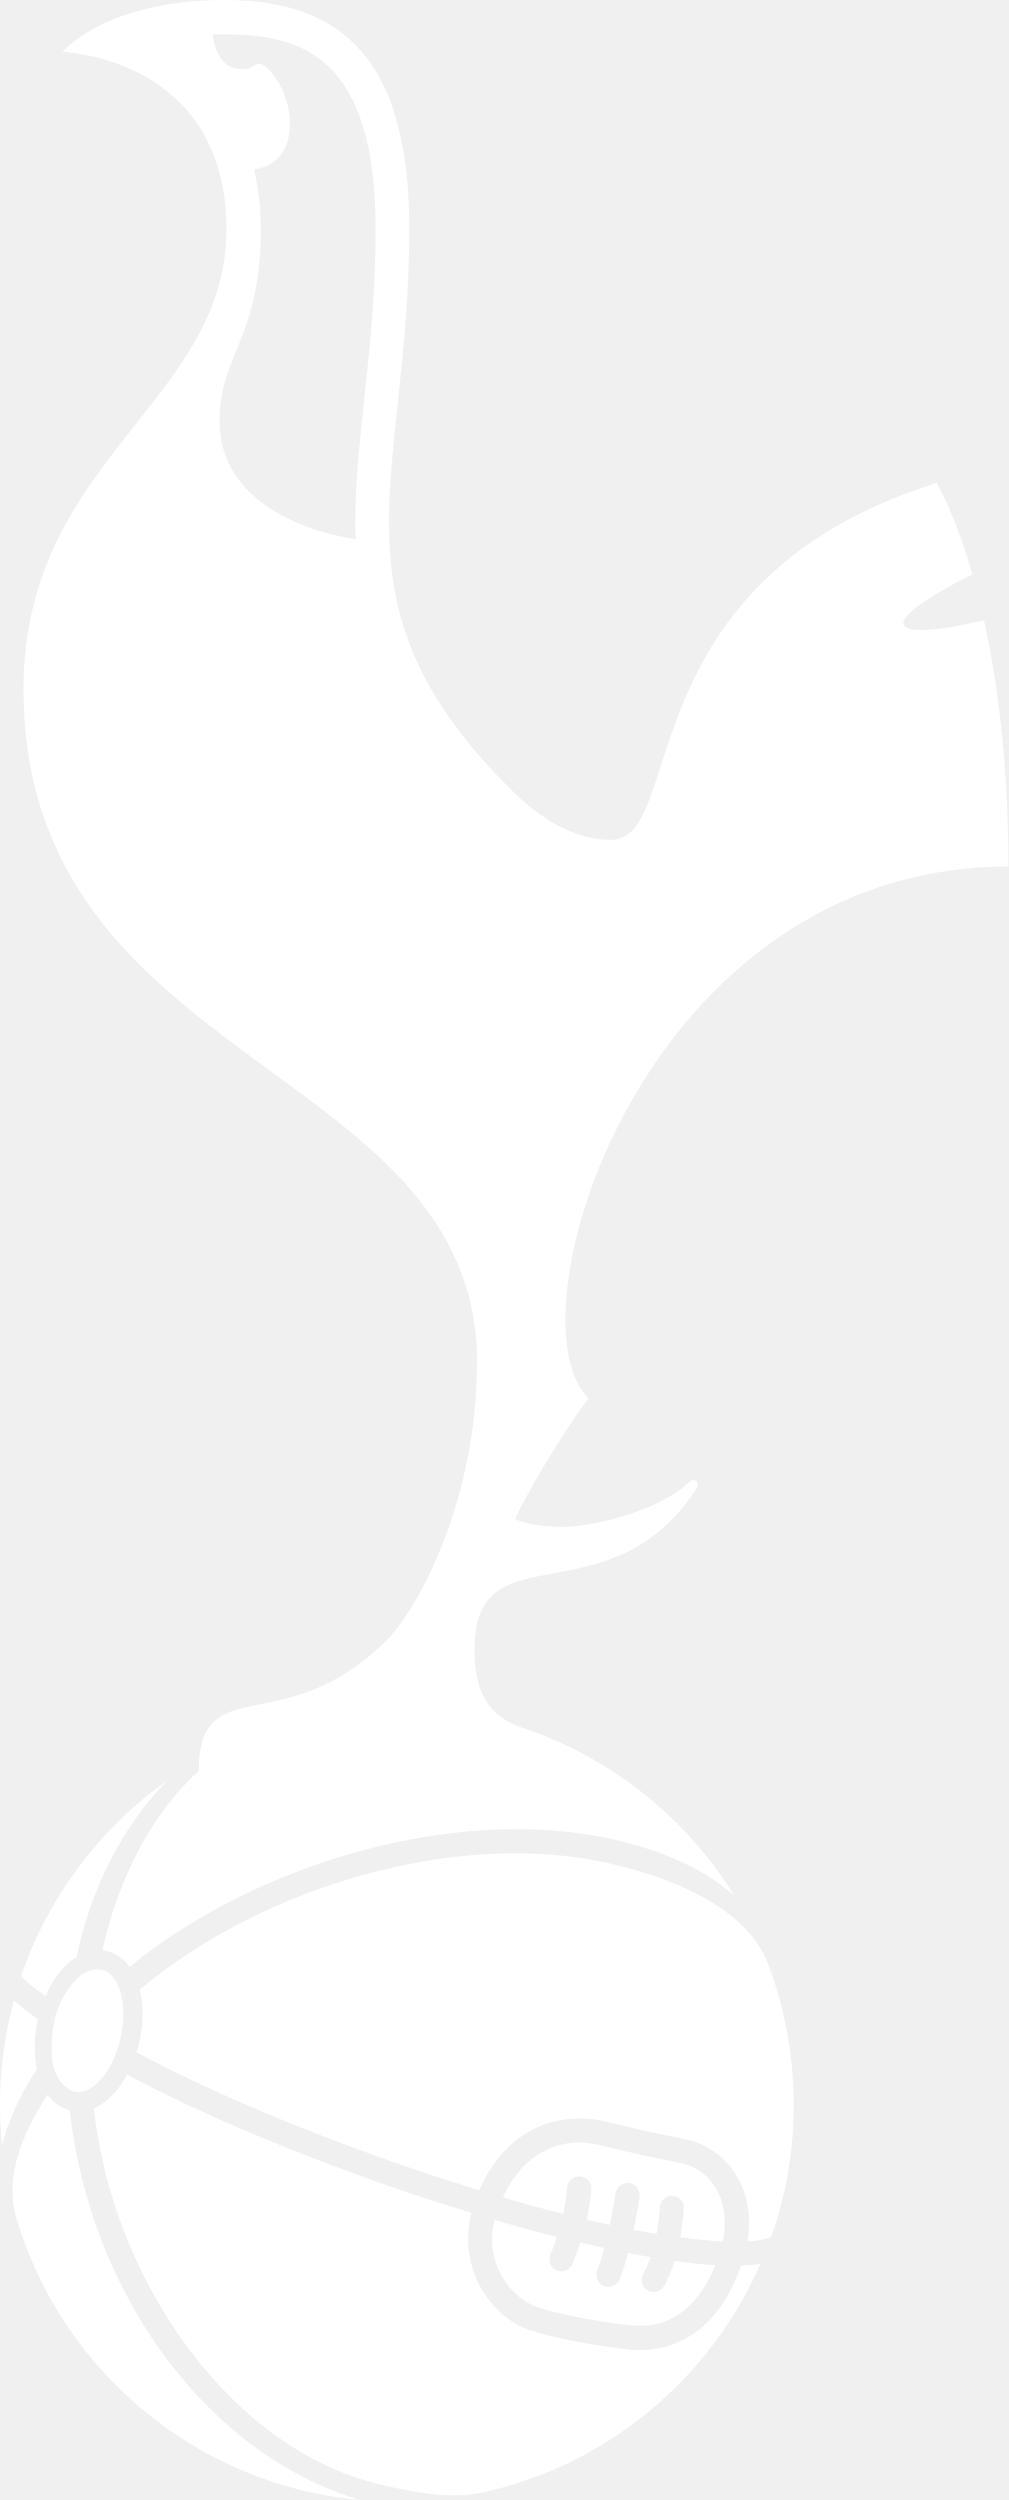
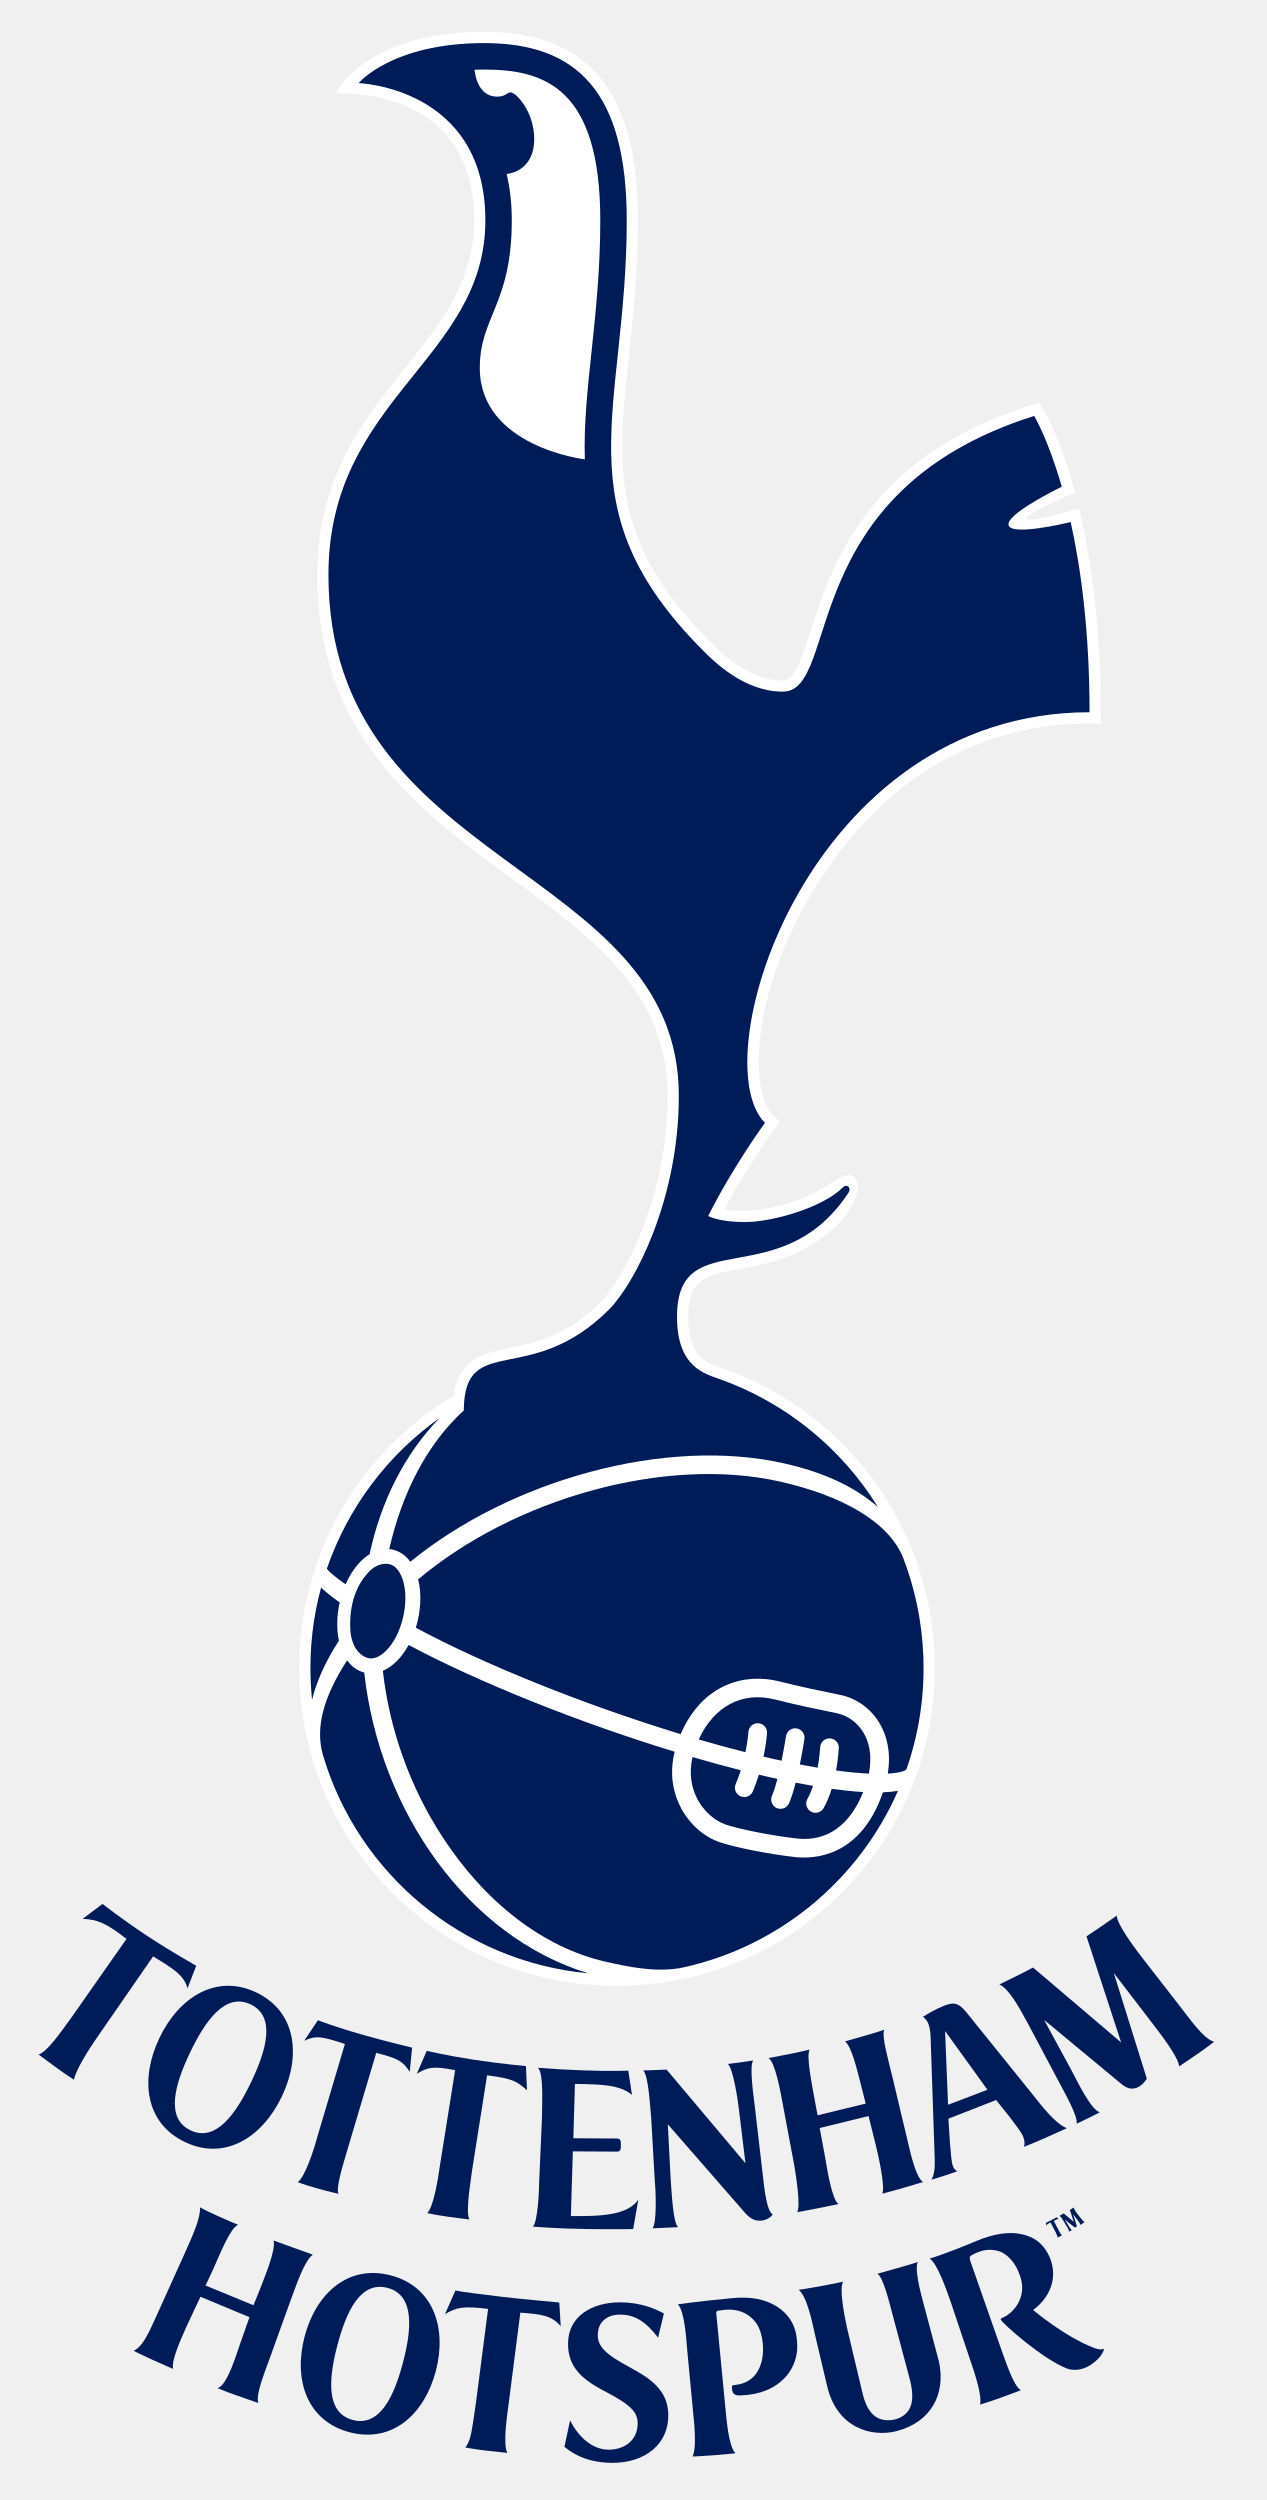
- <svg xmlns="http://www.w3.org/2000/svg" width="121" height="300" fill="none">
-   <g clip-path="url(#a)">
-     <path fill="#fff" d="M57.232 163.61c0 16.135-6.874 29.235-10.841 33.215-12.286 12.295-22.459 3.335-22.549 15.695-5.596 5.055-9.598 12.765-11.561 21.525.12 0 .23.03.37.055 1.159.21 2.143.875 2.897 1.915 15.619-12.73 39.686-19.435 58.057-15.29 5.86 1.335 10.807 3.48 14.544 6.79-5.65-9.135-14.284-16.19-24.491-19.84-2.439-.865-6.72-1.86-6.72-9.71 0-14.68 16.053-3.28 26.61-19.26.525-.785-.23-1.475-.84-.875-3.192 3.195-11.036 5.39-15.213 5.39s-5.706-.96-5.706-.96c3.912-7.83 8.808-14.47 8.808-14.47-9.827-9.835 6.7-63.81 50.408-63.81 0-12.535-1.334-22.3-2.928-29.555-1.039.265-9.278 2.21-9.653.46-.314-1.54 6.056-4.88 8.264-5.95-2.143-7.48-4.297-10.99-4.297-10.99-37.477 11.8-29.947 42.84-39.07 42.84-5.946 0-10.613-4.635-12.261-6.29-22.374-22.39-11.947-37.22-11.947-66.95C49.144 7.505 41.34 0 27 0S7.49 6.225 7.49 6.225s19.685.635 19.685 21.315S2.823 55.155 2.823 82.655c0 45.74 54.44 44.875 54.44 80.96M31.296 27.54c0-2.67-.295-5.04-.81-7.22 0 0 4.297-.23 4.297-5.46 0-4.3-2.873-7.22-3.627-7.22-.61 0-.785.665-2.119.665-3.277 0-3.507-4.18-3.507-4.18h1.509c9.368 0 18.032 2.845 18.032 23.44 0 7.625-.72 14.385-1.364 20.365-.635 5.915-1.215 11.395-1.04 16.765 0 0-16.318-1.915-16.318-14.205 0-7.975 4.952-9.92 4.952-22.945v-.01zM8.364 253.245c-1.04-.265-1.969-.93-2.668-1.88-3.543 5.48-5.036 10.38-3.737 14.765 5.455 18.45 21.703 32.055 41.194 33.875-18.611-5.655-32.371-25.06-34.78-46.755h-.01zM4.562 242.34c-1.16-.84-2.174-1.63-2.898-2.295a48 48 0 0 0-1.629 14.45c.035 1.015.12 2 .21 2.985.72-2.965 2.143-6.035 4.177-9.2-.37-1.86-.315-3.95.12-5.95m.929-2.815a12.6 12.6 0 0 1 1.824-3.02 7.6 7.6 0 0 1 1.878-1.65c1.769-8.27 5.476-15.605 10.877-21.175-8.054 5.74-14.264 13.925-17.507 23.44.435.58 1.594 1.475 2.898 2.405m69.878 42.415c-4.032-.435-9.423-1.51-11.771-2.32-2.633-.895-4.952-3.105-6.26-5.885a12.3 12.3 0 0 1-1.105-4.53c-.055-1.105.055-2.32.37-3.655-14.79-4.495-30.437-10.76-41.3-16.59-.37.7-.809 1.365-1.298 1.945-.81.985-1.74 1.685-2.698 2.09 1.014 9.08 4.177 17.96 9.193 25.705 6.635 10.27 15.703 17.315 25.476 19.525 3.477.785 7.999 1.77 12.056.875 15.039-3.335 27.3-13.75 33.28-27.44-.7.12-1.509.195-2.348.23-3.423 10.04-10.632 10.38-13.62 10.06m16.832-46.36c-2.173-5.74-9.507-9.835-19.16-12.01-17.857-4.035-41.3 2.635-56.198 15.205.58 2.295.404 5.02-.37 7.515 10.752 5.775 26.37 12.04 41.124 16.54 3.478-7.975 10.123-9.485 15.299-8.215 3.707.93 6.085 1.42 7.859 1.77l1.914.405c2.458.58 4.631 2.21 5.91 4.495.93 1.63 1.769 4.18 1.19 7.69 1.823-.12 2.697-.405 2.897-.665 1.944-5.515 2.873-11.485 2.613-17.695a47.4 47.4 0 0 0-3.072-15.03h-.01zm-32.23 36.925c1.124 2.44 3.102 3.86 4.581 4.355 1.914.67 6.95 1.72 11.127 2.175 4.611.525 8.174-2.055 10.232-7.22-1.539-.085-3.192-.265-4.896-.49-.315 1.05-.72 2.09-1.244 2.985a1.45 1.45 0 0 1-1.969.545 1.45 1.45 0 0 1-.544-1.97c.35-.61.634-1.3.874-2.035-.894-.14-1.794-.315-2.698-.49-.315 1.215-.664 2.35-1.014 3.195a1.476 1.476 0 0 1-1.914.755 1.48 1.48 0 0 1-.754-1.915c.294-.7.58-1.63.84-2.635-.46-.085-.93-.21-1.39-.315-.49-.12-.984-.23-1.474-.35a24 24 0 0 1-.964 2.58 1.48 1.48 0 0 1-1.879.785 1.48 1.48 0 0 1-.784-1.88c.315-.72.58-1.455.784-2.145-2.438-.615-4.951-1.3-7.474-2.055-.615 2.67-.09 4.76.544 6.125m26.86-3.545c.58-2.93-.054-4.985-.754-6.235-.894-1.595-2.373-2.7-4.057-3.105l-1.824-.37c-1.683-.35-4.206-.84-7.969-1.795-5.036-1.28-9.388 1.05-11.79 6.235 2.457.72 4.896 1.39 7.244 1.97.37-1.825.46-3.13.46-3.13.054-.81.719-1.42 1.538-1.365.81.055 1.42.72 1.364 1.53 0 .12-.085 1.565-.544 3.655.46.12.929.23 1.389.315.46.12.959.195 1.389.315.404-2.035.664-3.775.7-3.795a1.46 1.46 0 0 1 1.648-1.215c.784.12 1.334.875 1.214 1.65 0 .14-.295 1.88-.72 3.95.965.195 1.88.35 2.753.49.32-1.74.405-3.16.405-3.195.035-.81.72-1.42 1.509-1.365.81.035 1.419.72 1.364 1.51 0 .12-.09 1.595-.44 3.48a71 71 0 0 0 5.072.49m-74.48-32.59c-.635-.12-1.914-.12-3.193 1.28-2.033 2.175-2.963 5.16-2.808 8.795.035.93.175 1.455.44 2.21.46 1.335 1.594 2.2 2.438 2.35.985.175 2.089-.405 3.128-1.63 2.263-2.67 3.248-7.6 2.118-10.73-.46-1.3-1.214-2.12-2.088-2.295" />
-   </g>
-   <defs>
-     <clipPath id="a">
-       <path fill="#fff" d="M0 0h121v300H0z" />
-     </clipPath>
-   </defs>
+ <svg xmlns="http://www.w3.org/2000/svg" version="1.2" baseProfile="tiny" id="Layer_1" x="0px" y="0px" width="320.546px" height="632.83px" viewBox="0 0 320.546 632.83" xml:space="preserve">
+   <path id="path8066" fill="#001C58" d="M92.196,423.371c-1.71-0.429-3.187-1.489-4.327-3.08c-5.782,8.919-8.22,16.894-6.094,24.051  c8.895,30.032,35.392,52.212,67.126,55.166C118.572,490.296,96.126,458.693,92.196,423.371 M85.986,405.622  c-1.911-1.361-3.547-2.637-4.711-3.748c-2.028,7.471-2.964,15.375-2.632,23.52c0.065,1.646,0.183,3.275,0.346,4.89  c1.174-4.813,3.485-9.841,6.798-14.969C85.146,412.314,85.247,408.901,85.986,405.622z M87.481,401.038  c0.801-1.82,1.805-3.5,3-4.916c0.961-1.133,1.985-2.033,3.072-2.701c2.886-13.451,8.914-25.432,17.725-34.488  c-13.156,9.354-23.239,22.689-28.54,38.165C83.442,398.061,85.313,399.517,87.481,401.038z M201.291,470.088  c-6.568-0.729-15.354-2.465-19.189-3.793c-4.282-1.48-8.092-5.058-10.185-9.577c-0.867-1.868-1.651-4.353-1.776-7.365  c-0.071-1.801,0.101-3.786,0.628-5.936c-24.078-7.344-49.582-17.542-67.337-27.023c-0.625,1.144-1.339,2.207-2.141,3.155  c-1.335,1.58-2.835,2.726-4.379,3.38c1.667,14.773,6.797,29.249,14.966,41.862c10.836,16.73,25.594,28.196,41.536,31.806  c5.652,1.273,13.04,2.863,19.649,1.399c24.505-5.427,44.48-22.377,54.244-44.674c-1.145,0.204-2.43,0.32-3.811,0.368  C217.906,470.049,206.147,470.625,201.291,470.088z M233.716,419.082c-0.349-8.615-2.086-16.842-4.993-24.476  c-3.574-9.361-15.52-16-31.255-19.564c-29.09-6.576-67.301,4.287-91.616,24.744c0.934,3.73,0.657,8.181-0.597,12.24  c17.52,9.42,43,19.616,67.039,26.934c5.658-12.992,16.49-15.47,24.938-13.358c6.052,1.51,9.942,2.302,12.782,2.873l3.125,0.66  c4.016,0.939,7.539,3.607,9.651,7.325c1.497,2.626,2.872,6.779,1.935,12.5c2.953-0.173,4.383-0.668,4.714-1.059  C232.594,438.907,234.13,429.178,233.716,419.082z M219.931,448.959c0.967-4.793-0.08-8.129-1.244-10.168  c-1.46-2.575-3.879-4.42-6.616-5.061l-2.993-0.63c-2.724-0.55-6.832-1.386-12.988-2.922c-8.246-2.06-15.32,1.717-19.228,10.137  c4.017,1.168,7.973,2.247,11.828,3.224c0.621-2.999,0.754-5.079,0.754-5.116c0.08-1.299,1.196-2.292,2.497-2.216  c1.3,0.076,2.293,1.188,2.215,2.493c-0.008,0.169-0.16,2.555-0.876,5.959c0.763,0.179,1.528,0.359,2.278,0.527  c0.773,0.177,1.535,0.346,2.281,0.503c0.672-3.317,1.105-6.138,1.117-6.194c0.195-1.288,1.399-2.172,2.684-1.977  c1.293,0.192,2.177,1.396,1.985,2.686c-0.034,0.227-0.472,3.051-1.164,6.436c1.582,0.309,3.082,0.578,4.505,0.821  c0.523-2.862,0.651-5.138,0.651-5.181c0.062-1.3,1.173-2.304,2.474-2.239c1.304,0.062,2.309,1.168,2.242,2.466  c-0.01,0.194-0.137,2.584-0.697,5.66C214.906,448.611,217.652,448.854,219.931,448.959z M176.199,454.729  c1.844,3.98,5.055,6.282,7.447,7.105c3.107,1.078,11.33,2.805,18.16,3.554c7.492,0.829,13.349-3.339,16.688-11.762  c-2.507-0.144-5.191-0.438-7.969-0.824c-0.521,1.695-1.184,3.386-2.039,4.887c-0.644,1.133-2.082,1.523-3.215,0.883  c-1.133-0.644-1.528-2.086-0.883-3.223c0.566-0.995,1.035-2.125,1.423-3.289c-1.465-0.25-2.939-0.527-4.398-0.809  c-0.501,1.957-1.074,3.816-1.676,5.207c-0.521,1.194-1.915,1.737-3.11,1.219c-1.196-0.52-1.738-1.911-1.219-3.105  c0.487-1.118,0.953-2.634,1.383-4.277c-0.766-0.168-1.523-0.336-2.273-0.505c-0.793-0.178-1.605-0.37-2.415-0.565  c-0.425,1.368-0.925,2.79-1.534,4.23c-0.504,1.2-1.896,1.762-3.095,1.256c-1.198-0.505-1.765-1.892-1.257-3.09  c0.508-1.188,0.93-2.372,1.289-3.512c-3.977-1.009-8.063-2.13-12.206-3.339C174.3,449.116,175.167,452.514,176.199,454.729z   M98.451,395.921c-1.046-0.191-3.122-0.176-5.196,2.079c-3.285,3.561-4.827,8.386-4.59,14.33l0,0  c0.066,1.516,0.278,2.365,0.707,3.587c0.766,2.16,2.606,3.588,3.95,3.832c1.598,0.293,3.402-0.642,5.086-2.635  c3.679-4.365,5.266-12.369,3.461-17.477C101.119,397.509,99.908,396.188,98.451,395.921z" />
+   <path id="path8068" fill="#FFFFFF" d="M122.556,8.08c-30.403,0-37.609,15.588-37.609,15.588s35.079-2.535,35.079,32.11  c0,15.592-8.485,26.16-17.466,37.344c-10.434,12.989-22.254,27.712-22.254,52.41c0,40.884,26.266,60.064,49.438,76.984  C149.933,237.262,169,251.185,169,277.403c0,26.363-11.563,46.801-16.841,52.076c-8.852,8.852-16.828,10.462-23.231,11.757  c-6.578,1.327-12.793,2.604-14.098,12.052c-24.341,14.619-39.088,40.657-39.088,68.906c0,1.102,0.023,2.208,0.067,3.315  c0.875,21.47,10.058,41.313,25.856,55.873c15.797,14.563,36.321,22.098,57.787,21.222c21.468-0.874,41.309-10.059,55.872-25.852  c14.563-15.798,22.1-36.323,21.22-57.786c-1.329-32.773-22.126-61.178-52.979-72.361l0.119,0.044c-0.02-0.009-0.422-0.17-0.422-0.17  c-0.004-0.004-0.727-0.255-0.727-0.255c-3.902-1.347-8.329-2.877-8.329-12.913c0-9.725,4.415-10.531,13.2-12.145  c5.223-0.959,11.613-2.131,17.88-5.959c11.153-6.808,13.247-15.021,11.216-17.048c-2.764-2.768-5.811,3.045-17.037,6.427  c-4.047,1.222-8.12,1.932-10.871,1.932c-2.289,0-3.997-0.192-5.25-0.42c5.896-11.046,12.501-20.089,12.574-20.184l1.439-1.958  l-1.721-1.72c-2.281-2.28-3.594-7.024-3.594-13.385c0-7.849,1.996-18.155,6.629-29.345c5.48-13.223,27.232-56.377,77.123-56.377  h2.833v-2.832c0-17.836-1.63-34.241-4.841-48.757l-0.625-2.82c0,0-4.844,1.375-8.879,2.275c-0.48,0.106-4.254,1.033-4.426,0.237  c-0.151-0.704,2.763-2.167,3.77-2.673c3.789-1.884,8.512-3.868,8.512-3.868l-0.652-2.27c-3.559-12.42-7.14-18.355-7.293-18.604  l-1.156-1.892l-2.107,0.667c-41.547,13.088-50.431,40.658-55.739,57.127c-2.583,8.003-4.181,12.531-7.07,12.531  c-8.575,0-15.669-7.092-18.001-9.423c-25.902-25.905-23.919-44.581-20.911-72.854c1.065-9.977,2.269-21.283,2.269-34.195  C161.475,23.236,149.109,8.08,122.556,8.08" />
+   <path id="path8070" fill="#001C58" d="M171.832,277.402c0,26.256-11.199,47.608-17.669,54.077  c-20.051,20.053-36.589,5.45-36.769,25.568c-9.099,8.24-15.645,20.768-18.857,35.077c0.2,0.02,0.398,0.048,0.594,0.085  c1.883,0.343,3.5,1.419,4.734,3.117c25.467-20.755,64.677-31.668,94.647-24.891c9.528,2.154,17.61,5.672,23.731,11.054  c-9.203-14.886-23.273-26.374-39.904-32.336c-3.947-1.415-10.965-3.036-10.965-15.845c0-23.904,26.154-5.318,43.385-31.355  c0.844-1.286-0.37-2.408-1.383-1.397c-5.211,5.208-18.012,8.792-24.782,8.792c-6.778,0-9.327-1.544-9.327-1.544  c6.398-12.732,14.367-23.569,14.367-23.569c-15.996-15.996,10.926-103.942,82.162-103.942c0-20.4-2.155-36.313-4.774-48.146  c-1.694,0.413-15.112,3.577-15.727,0.755c-0.543-2.5,9.884-7.92,13.474-9.703c-3.501-12.194-6.988-17.909-6.988-17.909  c-61.057,19.237-48.786,69.788-63.66,69.788c-9.682,0-17.286-7.536-20.002-10.252c-36.469-36.463-19.472-60.596-19.472-109.052  c0-32.642-12.677-44.867-36.088-44.867c-23.41,0-31.774,10.137-31.774,10.137s32.076,1.039,32.076,34.73  c0,35.272-39.721,45.008-39.721,89.753C83.138,220.016,171.832,218.617,171.832,277.402 M129.549,55.778  c0-4.324-0.465-8.229-1.309-11.753c0,0,6.981-0.365,6.981-8.861c0-7.004-4.672-11.779-5.925-11.779c-1.011,0-1.262,1.073-3.45,1.073  c-5.332,0-5.722-6.813-5.722-6.813c0.789-0.027,1.6-0.039,2.432-0.039c15.266,0,29.396,4.623,29.396,38.174  c0,12.407-1.176,23.448-2.211,33.188c-1.027,9.62-1.976,18.568-1.703,27.306c0,0-26.584-3.133-26.584-23.133  C121.454,80.153,129.549,76.993,129.549,55.778z M92.196,423.371c-1.71-0.429-3.187-1.489-4.327-3.08  c-5.782,8.919-8.22,16.894-6.094,24.051c8.895,30.032,35.392,52.212,67.126,55.166C118.572,490.296,96.126,458.693,92.196,423.371z   M85.986,405.622c-1.911-1.361-3.547-2.637-4.711-3.748c-2.028,7.471-2.964,15.375-2.632,23.52c0.065,1.646,0.183,3.275,0.346,4.89  c1.174-4.813,3.485-9.841,6.798-14.969C85.146,412.314,85.247,408.901,85.986,405.622z M87.481,401.038  c0.801-1.82,1.805-3.5,3-4.916c0.961-1.133,1.985-2.033,3.072-2.701c2.886-13.451,8.914-25.432,17.725-34.488  c-13.156,9.354-23.239,22.689-28.54,38.165C83.442,398.061,85.313,399.517,87.481,401.038z M201.291,470.088  c-6.568-0.729-15.354-2.465-19.189-3.793c-4.282-1.48-8.092-5.058-10.185-9.577c-0.867-1.868-1.651-4.353-1.776-7.365  c-0.071-1.801,0.101-3.786,0.628-5.936c-24.078-7.344-49.582-17.542-67.337-27.023c-0.625,1.144-1.339,2.207-2.141,3.155  c-1.335,1.58-2.835,2.726-4.379,3.38c1.667,14.773,6.797,29.249,14.966,41.862c10.836,16.73,25.594,28.196,41.536,31.806  c5.652,1.273,13.04,2.863,19.649,1.399c24.505-5.427,44.48-22.377,54.244-44.674c-1.145,0.204-2.43,0.32-3.811,0.368  C217.906,470.049,206.147,470.625,201.291,470.088z M228.723,394.606c-3.574-9.361-15.52-16-31.255-19.564  c-29.09-6.576-67.301,4.287-91.616,24.744c0.934,3.73,0.657,8.181-0.597,12.24c17.52,9.42,43,19.616,67.039,26.934  c5.658-12.992,16.49-15.47,24.938-13.358c6.052,1.51,9.942,2.302,12.782,2.873l3.125,0.66c4.016,0.939,7.539,3.607,9.651,7.325  c1.497,2.626,2.872,6.779,1.935,12.5c2.953-0.173,4.383-0.668,4.714-1.059c3.152-8.994,4.688-18.723,4.274-28.818  C233.368,410.467,231.63,402.24,228.723,394.606z M176.199,454.729c1.844,3.98,5.055,6.282,7.447,7.105  c3.107,1.078,11.33,2.805,18.16,3.554c7.492,0.829,13.349-3.339,16.688-11.762c-2.507-0.144-5.191-0.438-7.969-0.824  c-0.521,1.695-1.184,3.386-2.039,4.887c-0.644,1.133-2.082,1.523-3.215,0.883c-1.133-0.644-1.528-2.086-0.883-3.223  c0.566-0.995,1.035-2.125,1.423-3.289c-1.465-0.25-2.939-0.527-4.398-0.809c-0.501,1.957-1.074,3.816-1.676,5.207  c-0.521,1.194-1.915,1.737-3.11,1.219c-1.196-0.52-1.738-1.911-1.219-3.105c0.487-1.118,0.953-2.634,1.383-4.277  c-0.766-0.168-1.523-0.336-2.273-0.505c-0.793-0.178-1.605-0.37-2.415-0.565c-0.425,1.368-0.925,2.79-1.534,4.23  c-0.504,1.2-1.896,1.762-3.095,1.256c-1.198-0.505-1.765-1.892-1.257-3.09c0.508-1.188,0.93-2.372,1.289-3.512  c-3.977-1.009-8.063-2.13-12.206-3.339C174.3,449.116,175.167,452.514,176.199,454.729z M219.931,448.959  c0.967-4.793-0.08-8.129-1.244-10.168c-1.46-2.575-3.879-4.42-6.616-5.061l-2.993-0.63c-2.724-0.55-6.832-1.386-12.988-2.922  c-8.246-2.06-15.32,1.717-19.228,10.137c4.017,1.168,7.973,2.247,11.828,3.224c0.621-2.999,0.754-5.079,0.754-5.116  c0.08-1.299,1.196-2.292,2.497-2.216c1.3,0.076,2.293,1.188,2.215,2.493c-0.008,0.169-0.16,2.555-0.876,5.959  c0.763,0.179,1.528,0.359,2.278,0.527c0.773,0.177,1.535,0.346,2.281,0.503c0.672-3.317,1.105-6.138,1.117-6.194  c0.195-1.288,1.399-2.172,2.684-1.977c1.293,0.192,2.177,1.396,1.985,2.686c-0.034,0.227-0.472,3.051-1.164,6.436  c1.582,0.309,3.082,0.578,4.505,0.821c0.523-2.862,0.651-5.138,0.651-5.181c0.062-1.3,1.173-2.304,2.474-2.239  c1.304,0.062,2.309,1.168,2.242,2.466c-0.01,0.194-0.137,2.584-0.697,5.66C214.906,448.611,217.652,448.854,219.931,448.959z   M98.451,395.921c-1.046-0.191-3.122-0.176-5.196,2.079c-3.285,3.561-4.827,8.386-4.59,14.33l0,0  c0.066,1.516,0.278,2.365,0.707,3.587c0.766,2.16,2.606,3.588,3.95,3.832c1.598,0.293,3.402-0.642,5.086-2.635  c3.679-4.365,5.266-12.369,3.461-17.477C101.119,397.509,99.908,396.188,98.451,395.921z" />
+   <path id="path8072" fill="#001C58" d="M37.411,490.135c5.953,3.927,12.257,7.458,12.257,7.458l-2.207,5.719  c-0.824-3.465-4.261-5.345-8.696-8.09l-14.52,20.996c-1.773,2.531-5.23,8.074-5.509,10.234c0,0-2.383-1.513-4.558-3.133  c-2.273-1.696-4.434-3.267-4.434-3.267c2.164-0.526,5.901-6.039,8.155-9.095l14.126-20.155c-5.291-4.091-7.356-4.892-11.095-5.087  l5.028-3.77C25.961,481.948,30.793,485.772,37.411,490.135" />
+   <path id="path8074" fill="#001C58" d="M267.498,561.258l0.438,0.481c-0.41-0.022-0.751,0.19-1.191,0.438l1.274,2.449  c0.249,0.453,0.601,1.142,0.831,1.192c0,0-0.272,0.155-0.598,0.32c-0.285,0.14-0.555,0.25-0.555,0.25  c0.004-0.305-0.095-0.547-0.434-1.243l-1.334-2.57c-0.447,0.226-0.938,0.448-1.068,0.812l-0.113-0.711c0,0,0.658-0.319,1.37-0.687  C266.944,561.563,267.498,561.258,267.498,561.258" />
+   <path id="path8076" fill="#001C58" d="M46.809,542.216c-10.086-4.813-11.426-15.927-6.46-26.329  c4.988-10.445,14.496-16.325,24.536-11.527c10.036,4.792,11.45,15.879,6.458,26.328C66.376,541.09,56.894,547.031,46.809,542.216   M63.441,507.375c-6.449-3.078-11.52,4.206-15.344,12.215c-3.824,8.008-6.325,16.586,0.125,19.665  c6.45,3.075,11.547-4.259,15.372-12.267C67.418,518.979,69.891,510.452,63.441,507.375z" />
+   <path id="path8078" fill="#001C58" d="M91.942,515.102c6.821,1.926,12.372,3.215,12.372,3.215l-0.591,6.105  c-1.828-2.641-2.667-3.286-8.489-4.77l-7.059,23.733c-0.566,2.173-3.383,10.392-2.48,11.938c0,0-1.96-0.418-5.125-1.296  c-3.558-0.986-5.23-1.653-5.23-1.653c1.825-1.2,4.121-8.226,4.872-11.082l7.094-23.892c-6.032-2.012-7.434-2.152-10.316-0.813  l3.496-5.206C80.485,511.383,84.423,512.972,91.942,515.102" />
+   <path id="path8080" fill="#001C58" d="M120.079,521.406c6.723,1.016,13.056,1.59,13.056,1.59l0.254,6.126  c-2.512-2.234-3.458-2.958-10.095-3.794l-3.844,24.373c-0.27,2.233-1.699,10.711-0.594,12.117c0,0-2.328-0.259-5.543-0.708  c-3.215-0.457-5.19-0.909-5.19-0.909c1.57-1.227,2.875-9.254,3.148-11.489l3.938-24.676c-5.751-1.148-6.933-0.707-9.695,0.895  l2.504-5.796C108.018,519.134,113.389,520.396,120.079,521.406" />
+   <path id="path8082" fill="#001C58" d="M145.006,544.579l-0.506,16.379c8.588,0.113,14.468-0.43,17.085-4.156l-1.313,7.442  c0,0-4.757,0.096-11.723,0c-7.655-0.11-13.664-0.609-13.664-0.609c1.274-1.262,1.59-9.244,1.605-11.487l0.7-16.076  c0.031-4.28,0.421-11.198-1.016-12.652c6.222,0.43,5.43,0.422,11.144,0.645c7.482,0.297,11.719,0.074,11.719,0.074l0.941,6.145  c-2.921-2.438-7.3-2.724-14.449-2.766l-0.394,13.747l10.98,0.063c0.989,0.011,1.051,0.562,1.048,1.663  c-0.012,1.086-0.027,1.664-1.07,1.653L145.006,544.579" />
+   <path id="path8084" fill="#001C58" d="M192.964,549.509c0.633,5.96,1.262,10.241,2.621,11.023c-0.34,0.616-1.417,1.425-2.847,1.577  c-1.722,0.184-3.024-0.664-4.22-2.046l-19.469-22.334l0.732,14.209c0.236,2.233,0.493,10.698,1.883,11.828l-6.487,0.295  c1.129-1.395,0.829-9.46,0.589-11.699l-0.916-16.034c-0.238-2.235-0.656-11.103-2.051-12.224l5.949-0.215l19.953,23.699  l-1.66-13.636c-0.238-2.242-1.452-10.367-2.795-11.497c0,0,0.717-0.069,3.139-0.398c2.417-0.328,3.297-0.504,3.297-0.504  c-1.121,1.398,0.18,9.734,0.421,11.97L192.964,549.509" />
+   <path id="path8086" fill="#001C58" d="M229.544,541.06c0.691,2.773,2.063,9.894,4.098,11.288c0,0-3.079,0.892-4.962,1.47  c-1.675,0.515-5.366,1.473-5.366,1.473c0.87-1.539-1.07-10.086-1.606-12.22l-1.851-7.437l-12.371,3.034l1.406,7.563  c0.406,2.445,1.695,10.673,3.363,11.677c0,0-1.73,0.358-5.336,1.098c-3.02,0.621-5.123,0.953-5.123,0.953  c0.927-1.539-0.315-9.169-0.699-11.603l-2.998-15.989c-0.547-2.979-1.923-10.52-3.578-11.402c0,0,1.605-0.304,5.138-0.991  c3.534-0.688,5.266-1.156,5.266-1.156c-0.87,1.789,0.664,9.024,1.081,11.559l0.952,5.074l12.174-2.968l-1.313-5.184  c-0.715-2.747-2.227-9.337-3.918-10.56c0,0,1.671-0.483,5.058-1.446c3.388-0.956,4.849-1.503,4.849-1.503  c-0.672,1.828,1.212,8.246,1.992,11.555L229.544,541.06" />
+   <path id="path8088" fill="#001C58" d="M252.146,531.582l-12.072,4.728l0.419,6.629c0.27,2.263,0.278,4.341,0.773,5.513  c0.243,0.582,0.661,0.968,1.06,1.176c0,0-1.26,0.457-3.333,1.13c-2.075,0.671-3.215,1-3.215,1c0.724-1.248,0.898-2.966,0.835-5.11  l-1.063-31.427c-0.101-1.142-0.237-2.212-0.616-3.109c-0.336-0.801-0.902-1.251-1.297-1.587c1.375-0.891,3.095-1.867,4.844-2.601  c2.773-1.169,3.943-1.122,5.966,1.237l17.71,21.965c3.221,4.192,6.067,7.013,7.92,7.575c0,0-1.811,0.835-5.215,2.352  c-3.404,1.511-5.656,2.37-5.656,2.37c0.201-0.711,0.225-1.465-0.219-2.597c-0.474-1.223-2.216-3.293-3.34-4.863L252.146,531.582   M249.955,528.98l-10.727-14.864l0.756,18.669L249.955,528.98z" />
+   <path id="path8090" fill="#001C58" d="M302.724,520.188c-2.428,1.637-4.246,2.89-4.246,2.89c-0.178-2.39-4.791-8.297-6.146-10.09  l-10.404-13.57l8.369,26.754c-0.326,0.531-0.918,1.274-1.471,1.691c-1.65,1.255-3.257,1.008-4.725-0.147l-19.811-16.423  l6.934,12.771c1.696,3.234,4.965,9.965,7.166,10.629c0,0-1.368,0.73-3.1,1.569c-1.719,0.832-2.77,1.321-2.77,1.321  c0.384-1.879-2.835-7.465-4.709-11.04l-7.716-14.513c-2.341-4.366-4.923-8.812-7.14-9.698c1.715-0.832,2.233-1.086,4.688-2.298  c2.045-1.008,3.849-1.996,3.849-1.996l22.304,18.974l-8.773-26.863c0,0,1.176-0.798,3.406-2.286c2.224-1.489,4.23-2.969,4.23-2.969  c0.17,2.402,4.814,8.528,6.506,10.72l9.605,12.359c2.037,2.543,5.847,8.204,8.559,8.853  C307.328,516.824,305.156,518.543,302.724,520.188" />
+   <path id="path8092" fill="#001C58" d="M272.458,560.056l1.095,1.403c0.32,0.391,0.645,0.874,0.988,1.019  c0,0-0.285,0.204-0.563,0.392c-0.277,0.183-0.482,0.328-0.482,0.328c-0.076-0.378-0.541-0.965-0.693-1.169l-1.164-1.538l0.953,3.036  c-0.039,0.062-0.105,0.145-0.17,0.19c-0.249,0.191-0.433,0.082-0.6-0.051l-2.295-1.832l0.896,1.452  c0.213,0.376,0.598,1.067,0.902,1.208c0,0-0.169,0.101-0.375,0.222c-0.18,0.106-0.356,0.196-0.356,0.196  c0.042-0.367-0.421-1.09-0.56-1.34l-0.983-1.648c-0.226-0.374-0.581-0.922-0.899-1.015c0,0,0.309-0.161,0.611-0.329  c0.189-0.104,0.38-0.228,0.495-0.29l2.538,2.112l-0.977-3.011c0.094-0.043,0.241-0.134,0.469-0.274  c0.293-0.179,0.535-0.343,0.535-0.343C271.822,559.142,272.248,559.773,272.458,560.056" />
+   <path id="path8094" fill="#001C58" d="M74.461,569.035c2.067,0.759,4.734,1.684,4.734,1.684c-2.246,1.629-4.309,8.104-5.648,11.621  l-5.18,14.372c-1.386,3.901-3.75,9.556-2.958,11.573c0,0-2.85-0.984-5.156-1.803c-1.973-0.704-3.093-1.079-5.183-1.973  c2.539-0.673,4.933-9.118,5.711-11.242l2.371-6.708l-12.415-5.176l-3.59,7.672c-1.169,2.665-3.965,8.699-3.3,10.59  c0,0-2.193-0.895-5.403-2.371c-3.781-1.741-4.604-2.202-4.604-2.202c2.664-1.31,4.242-5.61,6.27-9.955l6.492-14.378  c2.194-4.922,4.175-9.188,4.026-11.993c0,0,1.159,0.691,4.352,2.126c2.544,1.144,3.843,1.716,5.271,2.288  c-2.021,0.804-4.833,8.059-6.317,11.313l-1.902,4.063l12.128,4.996l1.86-4.605c0.871-2.353,3.879-9.383,3.23-11.79  C69.25,567.138,71.739,568.041,74.461,569.035" />
+   <path id="path8096" fill="#001C58" d="M88.485,615.678c-10.812-2.844-14.25-13.313-11.383-24.22  c2.882-10.965,11.07-18.313,21.829-15.479c10.754,2.827,14.265,13.253,11.387,24.218C107.447,611.107,99.299,618.521,88.485,615.678   M98.1,579.138c-6.911-1.817-10.481,6.104-12.691,14.505c-2.216,8.394-3.013,17.109,3.894,18.93  c6.911,1.813,10.5-6.165,12.708-14.561C104.225,589.614,105.009,580.958,98.1,579.138z" />
+   <path id="path8098" fill="#001C58" d="M117.771,619.538c0,0,0.688-0.744,1.157-2.259c0.661-2.129,1.086-6.222,1.595-9.414  l3.027-23.407c-6.449-0.809-8.087-0.345-10.919,1.332l2.657-5.993c2.008,0.445,6.458,0.926,11.871,1.609  c3.622,0.453,14.411,1.427,14.411,1.427l0.367,5.995c-2.379-2.753-4.848-3.003-10.223-3.425l-3.015,23.485  c-0.27,2.187-1.47,9.773-0.28,12.019c-1.297-0.147-3.445-0.391-5.247-0.57C121.303,620.146,118.845,619.721,117.771,619.538" />
+   <path id="path8100" fill="#001C58" d="M169.164,611.408c0.074,7.047-5.657,12.148-14.473,12.019  c-6.856-0.1-10.441-2.921-11.813-4.069l1.427-6.688c2.128,4.262,5.656,7.359,9.628,7.422c4.149,0.058,7.414-2.384,7.481-6.496  c0.043-2.989-1.602-4.794-8.523-8.396c-6.633-3.425-9.102-6.843-9.102-11.938c0-6.938,6.035-10.462,13.125-10.464  c5.214-0.005,8.851,1.593,11.136,2.814l-1.473,6.128c-3.163-4.225-6.027-5.789-9.481-5.837c-3.402-0.056-5.812,1.8-5.789,5.296  c0.023,3.811,4.215,5.871,9.868,9.028C167.675,603.864,169.125,607.51,169.164,611.408" />
+   <path id="path8102" fill="#001C58" d="M201.265,589.822c0.252,0.827,0.403,1.831,0.481,2.62c0.067,0.728,0.103,1.691,0.016,2.603  c-0.187,2.284-1.271,4.938-3.063,6.804c-2.737,2.859-6.306,4.281-11.036,4.502c-1.824,0.112-2.261-0.445-2.383-1.762l-0.011-0.286  c0,0-0.039-0.509,0.359-0.536l0.458-0.045c1.397-0.174,3.472-0.611,5.135-2.634c1.596-2.082,2.141-4.848,1.863-7.825  c-0.296-3.093-1.225-5.32-3.304-6.921c-1.805-1.387-3.926-1.838-6.109-1.665c0,0-0.876,0.074-1.848,0.228  c0,0-0.569,0.051-0.521,0.608l2.344,24.277c0.203,2.137,0.785,9.66,2.539,11.212c0,0-1.996,0.211-5.755,0.52  c-2.866,0.234-5.101,0.292-5.101,0.292c0.754-1.863,0.629-4.618,0.441-7.825l-1.816-19.144c-0.207-2.191-0.577-9.701-2.363-11.556  c0,0,4.805-0.711,13.695-1.551c4.649-0.44,8.457,0.152,11.742,2.375C199.179,585.56,200.656,587.669,201.265,589.822" />
+   <path id="path8104" fill="#001C58" d="M237.641,597.65c1.903,8.414-2.046,15.578-10.802,17.767  c-6.152,1.538-15.012-0.719-17.484-11.512l-3.012-12.743c-0.793-3.567-2.09-9.883-4.159-11.528c0,0,2.313-0.327,5.935-1.003  c3.621-0.676,5.303-1.079,5.303-1.079c-0.951,1.499,0.048,7.403,0.994,11.74l3.844,16.198c0.686,2.969,1.655,5.001,3.32,6.199  c1.233,0.892,2.881,1.135,4.598,0.822c1.562-0.291,3.188-1.173,4.039-2.755c0.902-1.66,0.898-4.062,0.203-7.027l-4.315-16.198  c-1.181-4.459-2.54-10.04-4.001-10.974c0,0,1.758-0.477,5.09-1.43c2.523-0.719,4.023-1.156,5.113-1.54  c-0.996,2.438,1.375,9.916,1.877,12.056L237.641,597.65" />
+   <path id="path8106" fill="#001C58" d="M276.955,594.33c0.848,0.325,1.762,0.548,2.529,0.222c-0.088,0.528-0.584,1.583-1.414,2.435  c-3.541,3.628-6.863,3.004-7.989,2.559c-6.104-2.328-16.313-11.375-16.733-12.363c0,0-0.105-0.258,0.16-0.367l0.369-0.164  c1.595-0.663,3.404-2.466,4.117-4.171c1.142-2.501,0.949-4.747-0.21-7.496c-1.2-2.859-3.3-4.661-4.945-5.146  c-2.434-0.719-4.249-0.148-5.356,0.293c0,0-1.46,0.574-1.895,1.012c0,0-0.293,0.242,0.048,1.238l7.712,22.027  c1.172,3.24,3.207,9.561,5.051,10.626c0,0-2.084,0.819-5.243,1.961c-3.16,1.141-5.082,1.672-5.082,1.672  c0.644-2.46-1.79-9.148-2.403-11.024l-4.987-14.874c-1.247-3.586-3.522-10.012-5.376-11.04c0,0,3.641-1.02,11.825-4.457  c4.353-1.828,8.569-2.61,12.374-1.496c2.309,0.679,3.869,1.838,5.146,3.688c0.488,0.716,0.847,1.419,1.157,2.147  c0.283,0.677,0.479,1.454,0.608,2.176c0.403,2.248,0.065,4.638-1.235,6.892c0,0-1.172,2.27-3.675,4.051  C261.505,584.728,269.544,591.538,276.955,594.33" />
</svg>
